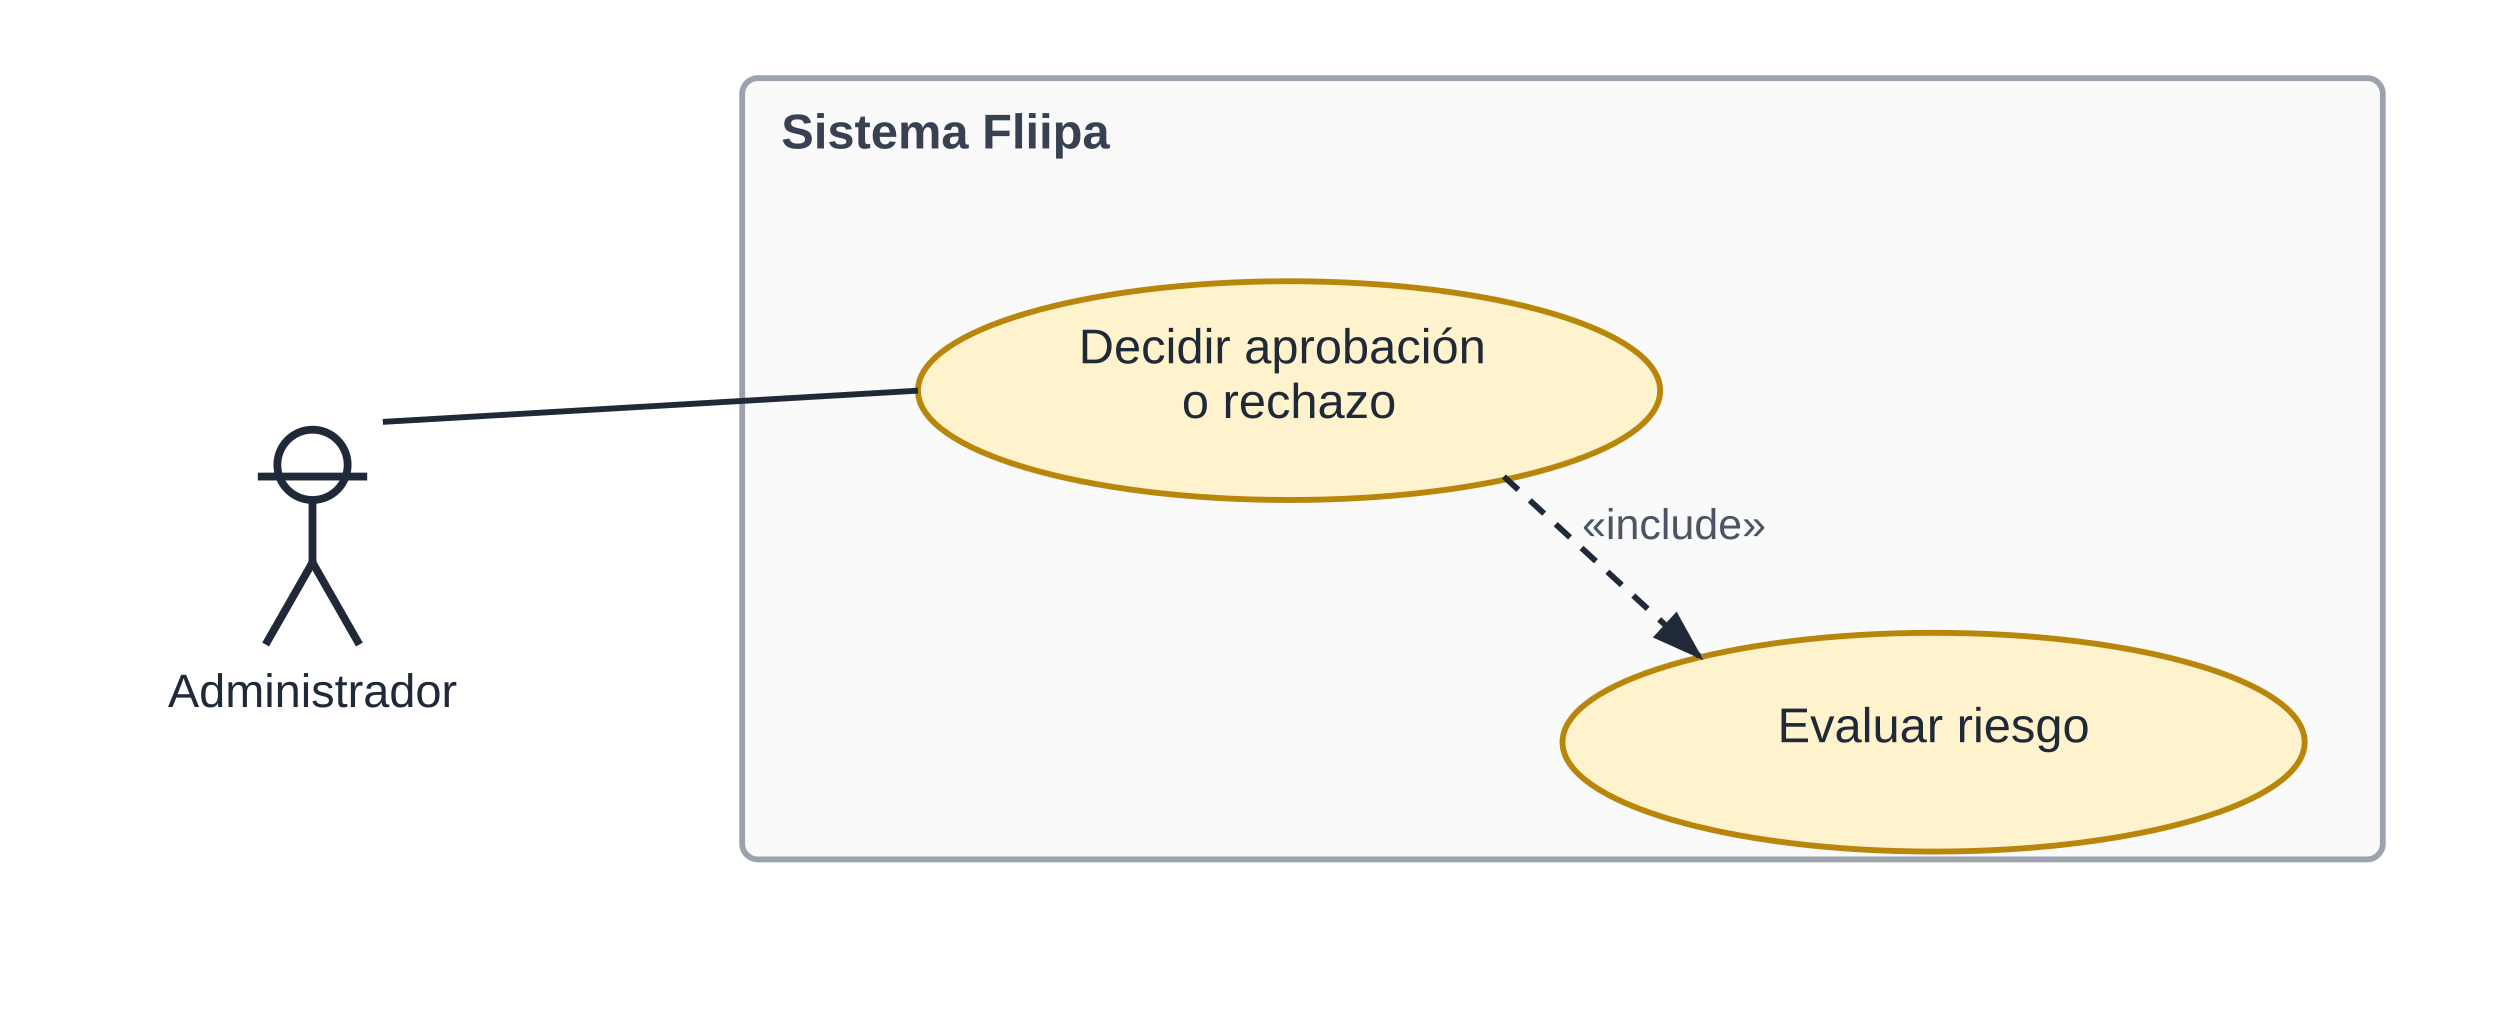
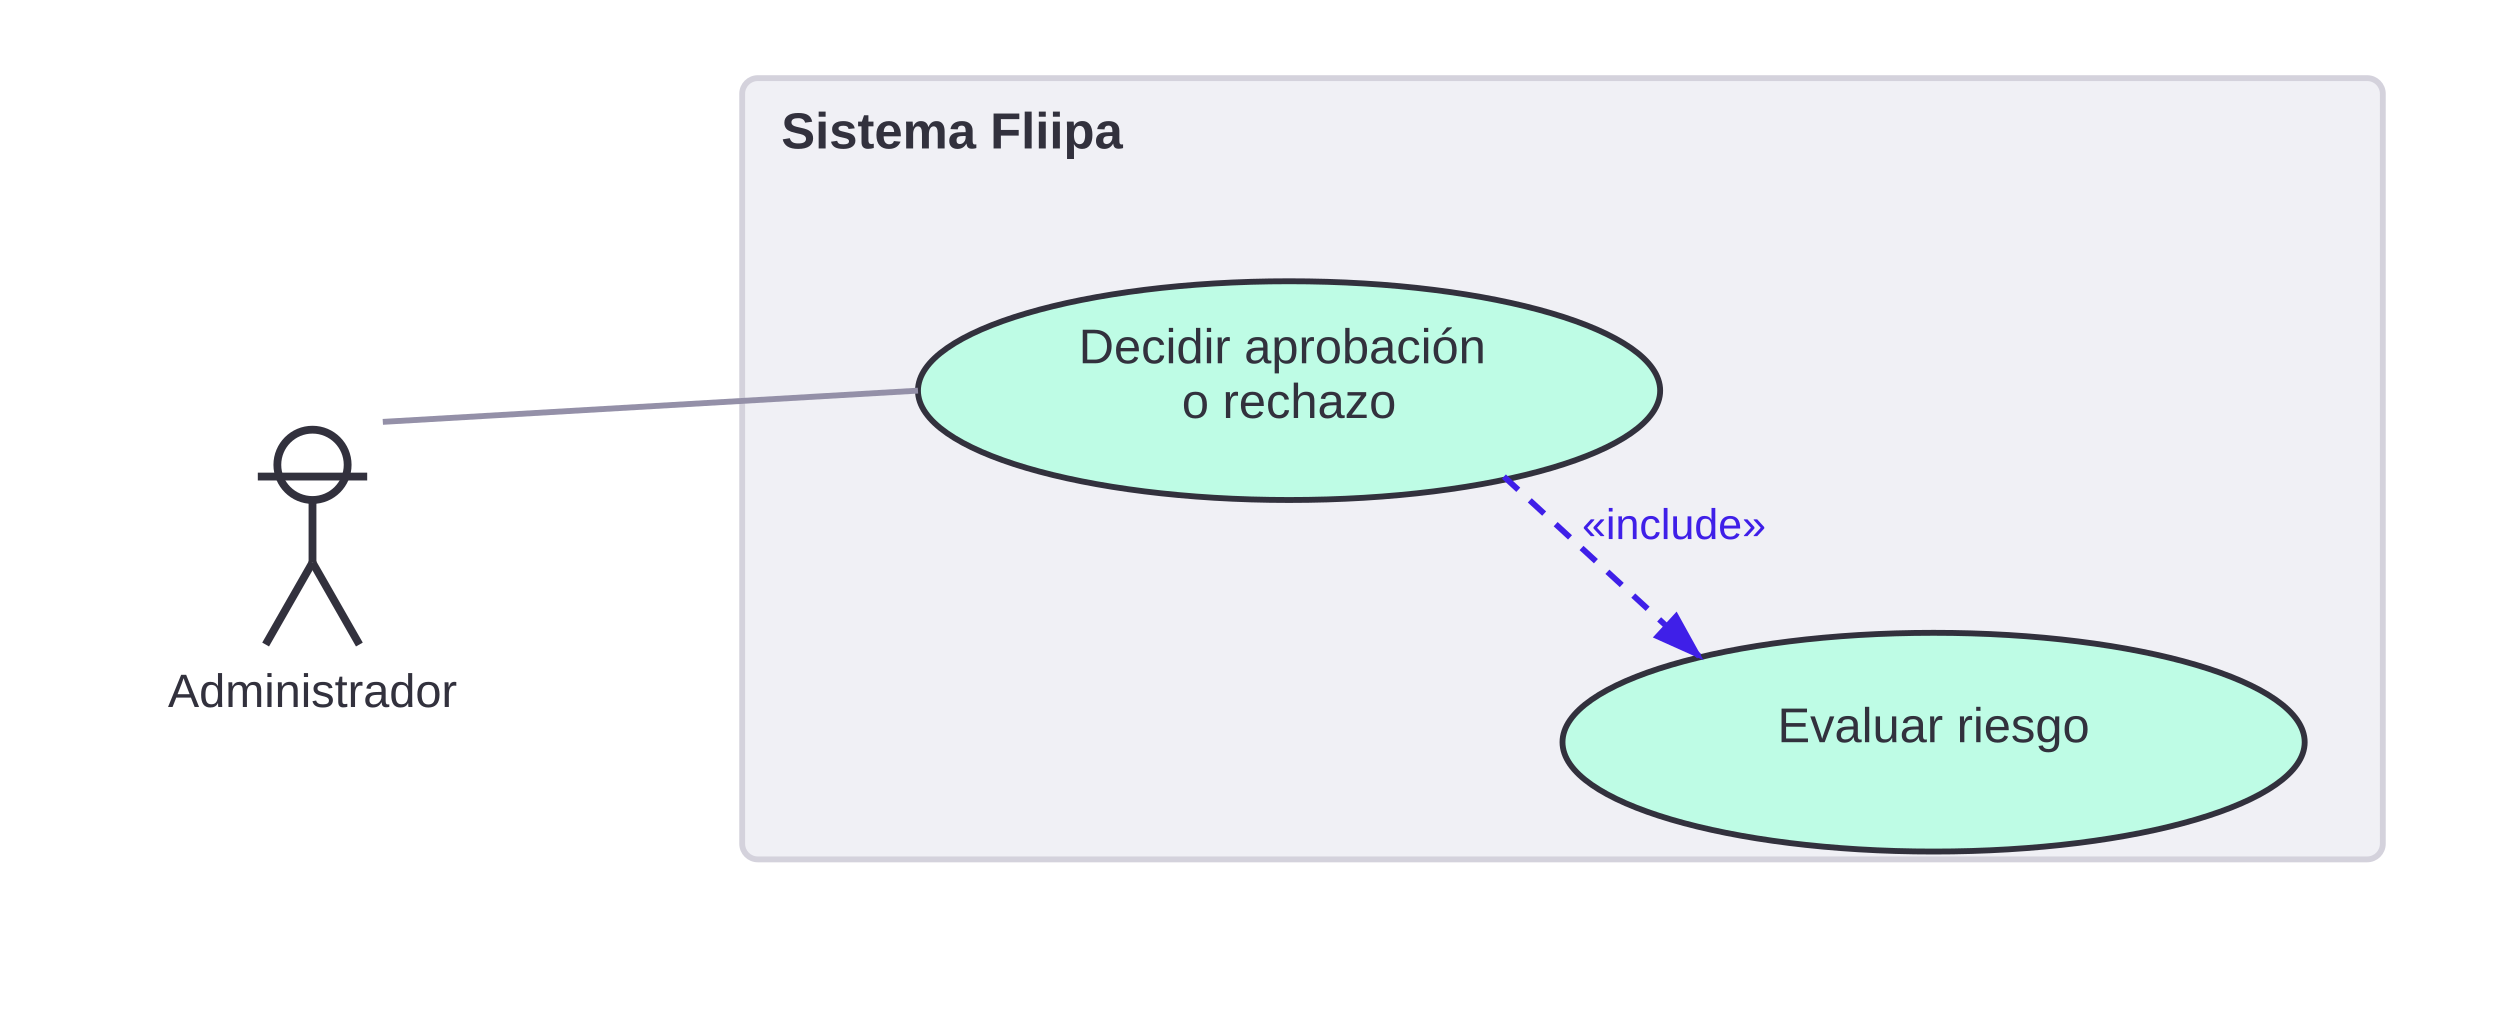
- <svg xmlns="http://www.w3.org/2000/svg" viewBox="0 0 640 260" font-family="Arial, sans-serif">
+ <svg xmlns="http://www.w3.org/2000/svg" viewBox="0 0 640 260" font-family="Karla, Arial, sans-serif">
  <defs>
    <marker id="arrow" markerWidth="10" markerHeight="10" refX="8" refY="3" orient="auto" markerUnits="strokeWidth">
-       <path d="M0,0 L0,6 L9,3 z" fill="#1F2937" />
+       <path d="M0,0 L0,6 L9,3 z" fill="#3F1FE8" />
    </marker>
  </defs>
-   <rect x="190" y="20" width="420" height="200" fill="#FAFAFA" stroke="#9CA3AF" stroke-width="1.5" rx="4" />
-   <text x="200" y="38" font-size="12.5" font-weight="bold" fill="#374151">Sistema Fliipa</text>
-   <ellipse cx="330" cy="100" rx="95" ry="28" fill="#FFF3CD" stroke="#B8860B" stroke-width="1.5" />
-   <text text-anchor="middle" font-family="Arial, sans-serif" font-size="12.5" fill="#1F2937">
+   <rect x="190" y="20" width="420" height="200" fill="#F0F0F5" stroke="#D4D2DC" stroke-width="1.5" rx="4" />
+   <text x="200" y="38" font-size="13" font-weight="bold" fill="#32313D" font-family="Karla, Arial, sans-serif">Sistema Fliipa</text>
+   <ellipse cx="330" cy="100" rx="95" ry="28" fill="#BEFCE5" stroke="#32313D" stroke-width="1.5" />
+   <text text-anchor="middle" font-family="Karla, Arial, sans-serif" font-size="12.5" fill="#32313D">
    <tspan x="330" y="93.0">Decidir aprobación</tspan>
    <tspan x="330" y="107.0">o rechazo</tspan>
  </text>
-   <ellipse cx="495" cy="190" rx="95" ry="28" fill="#FFF3CD" stroke="#B8860B" stroke-width="1.5" />
-   <text text-anchor="middle" font-family="Arial, sans-serif" font-size="12.5" fill="#1F2937">
+   <ellipse cx="495" cy="190" rx="95" ry="28" fill="#BEFCE5" stroke="#32313D" stroke-width="1.5" />
+   <text text-anchor="middle" font-family="Karla, Arial, sans-serif" font-size="12.5" fill="#32313D">
    <tspan x="495" y="190.0">Evaluar riesgo</tspan>
  </text>
-   <circle cx="80" cy="119.0" r="9.0" fill="none" stroke="#1F2937" stroke-width="2" />
-   <line x1="80" y1="128.0" x2="80" y2="144.0" stroke="#1F2937" stroke-width="2" />
-   <line x1="66.0" y1="122.0" x2="94.0" y2="122.0" stroke="#1F2937" stroke-width="2" />
-   <line x1="80" y1="144.0" x2="68.0" y2="165.0" stroke="#1F2937" stroke-width="2" />
-   <line x1="80" y1="144.0" x2="92.0" y2="165.0" stroke="#1F2937" stroke-width="2" />
-   <text x="80" y="181.0" text-anchor="middle" font-family="Arial, sans-serif" font-size="12" fill="#1F2937">Administrador</text>
-   <line x1="98" y1="108" x2="235" y2="100" stroke="#1F2937" stroke-width="1.5" />
-   <line x1="385" y1="122" x2="435" y2="168" stroke="#1F2937" stroke-width="1.5" stroke-dasharray="5,4" marker-end="url(#arrow)" />
-   <text x="405" y="138" font-size="11" fill="#4B5563">«include»</text>
+   <circle cx="80" cy="119.0" r="9.0" fill="none" stroke="#32313D" stroke-width="2" />
+   <line x1="80" y1="128.0" x2="80" y2="144.0" stroke="#32313D" stroke-width="2" />
+   <line x1="66.0" y1="122.0" x2="94.0" y2="122.0" stroke="#32313D" stroke-width="2" />
+   <line x1="80" y1="144.0" x2="68.0" y2="165.0" stroke="#32313D" stroke-width="2" />
+   <line x1="80" y1="144.0" x2="92.0" y2="165.0" stroke="#32313D" stroke-width="2" />
+   <text x="80" y="181.0" text-anchor="middle" font-family="Karla, Arial, sans-serif" font-size="12" fill="#32313D">Administrador</text>
+   <line x1="98" y1="108" x2="235" y2="100" stroke="#9490A8" stroke-width="1.5" />
+   <line x1="385" y1="122" x2="435" y2="168" stroke="#3F1FE8" stroke-width="1.5" stroke-dasharray="5,4" marker-end="url(#arrow)" />
+   <text x="405" y="138" font-size="11" fill="#3F1FE8">«include»</text>
</svg>
